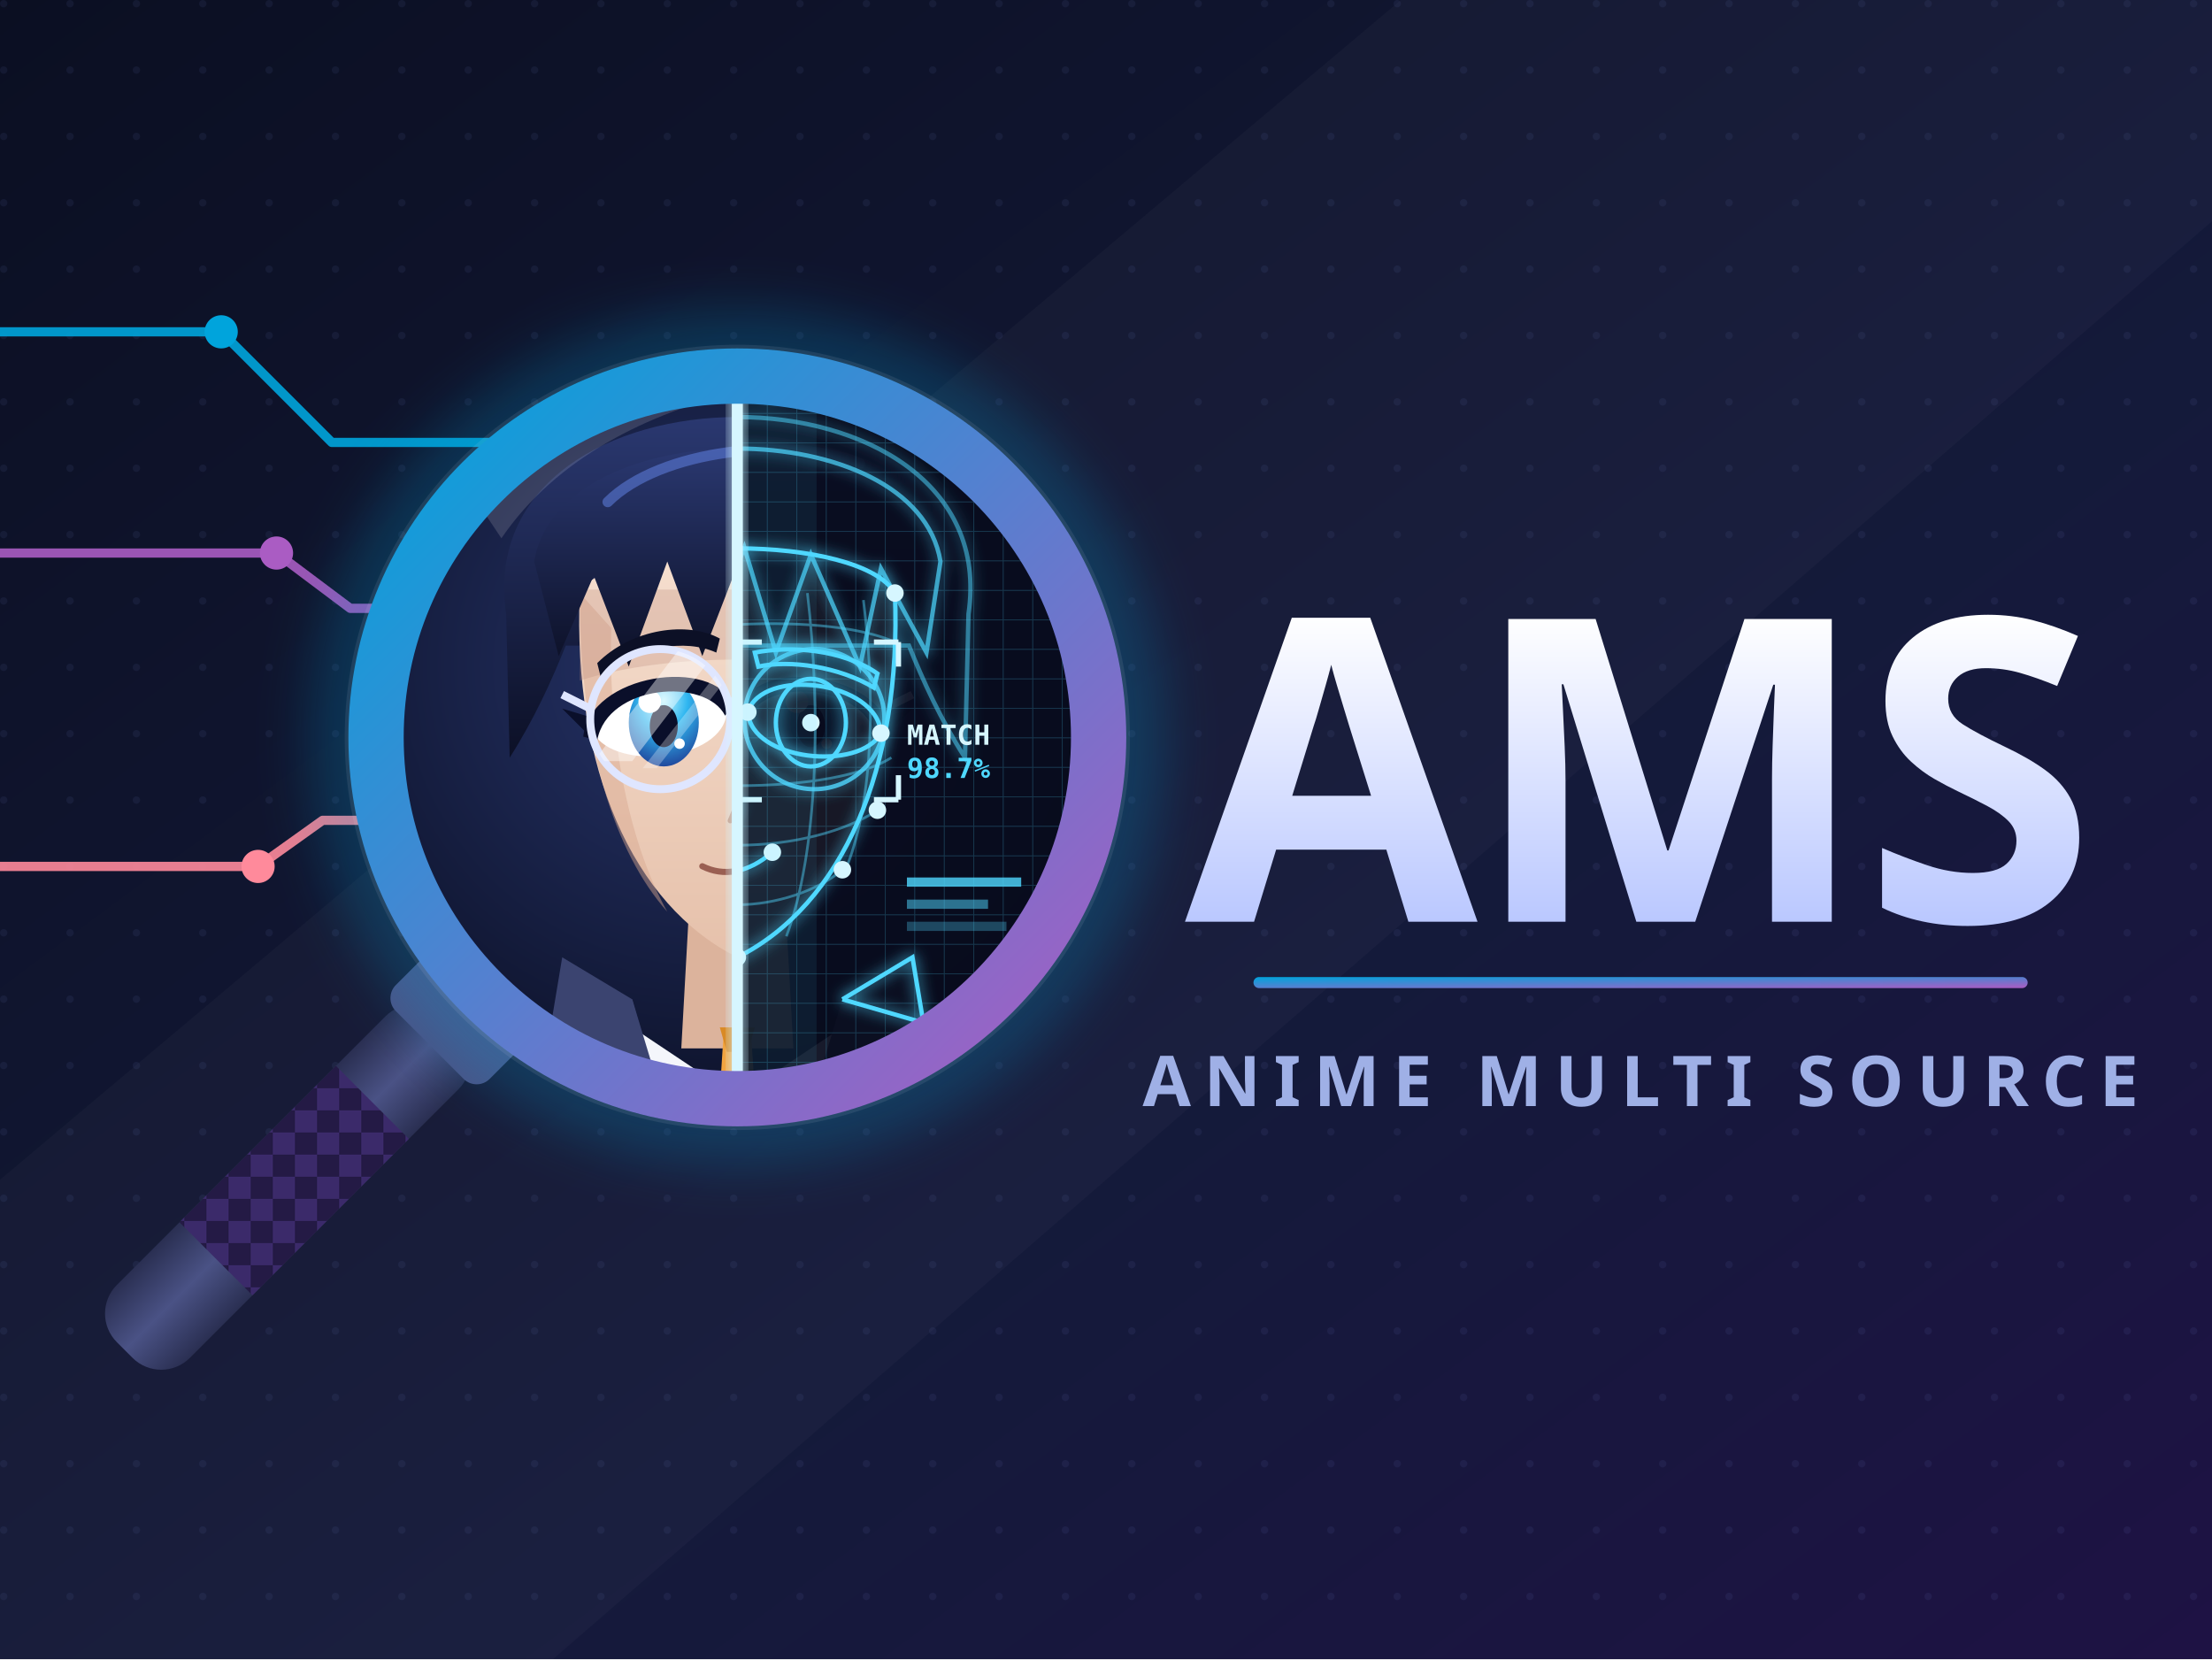
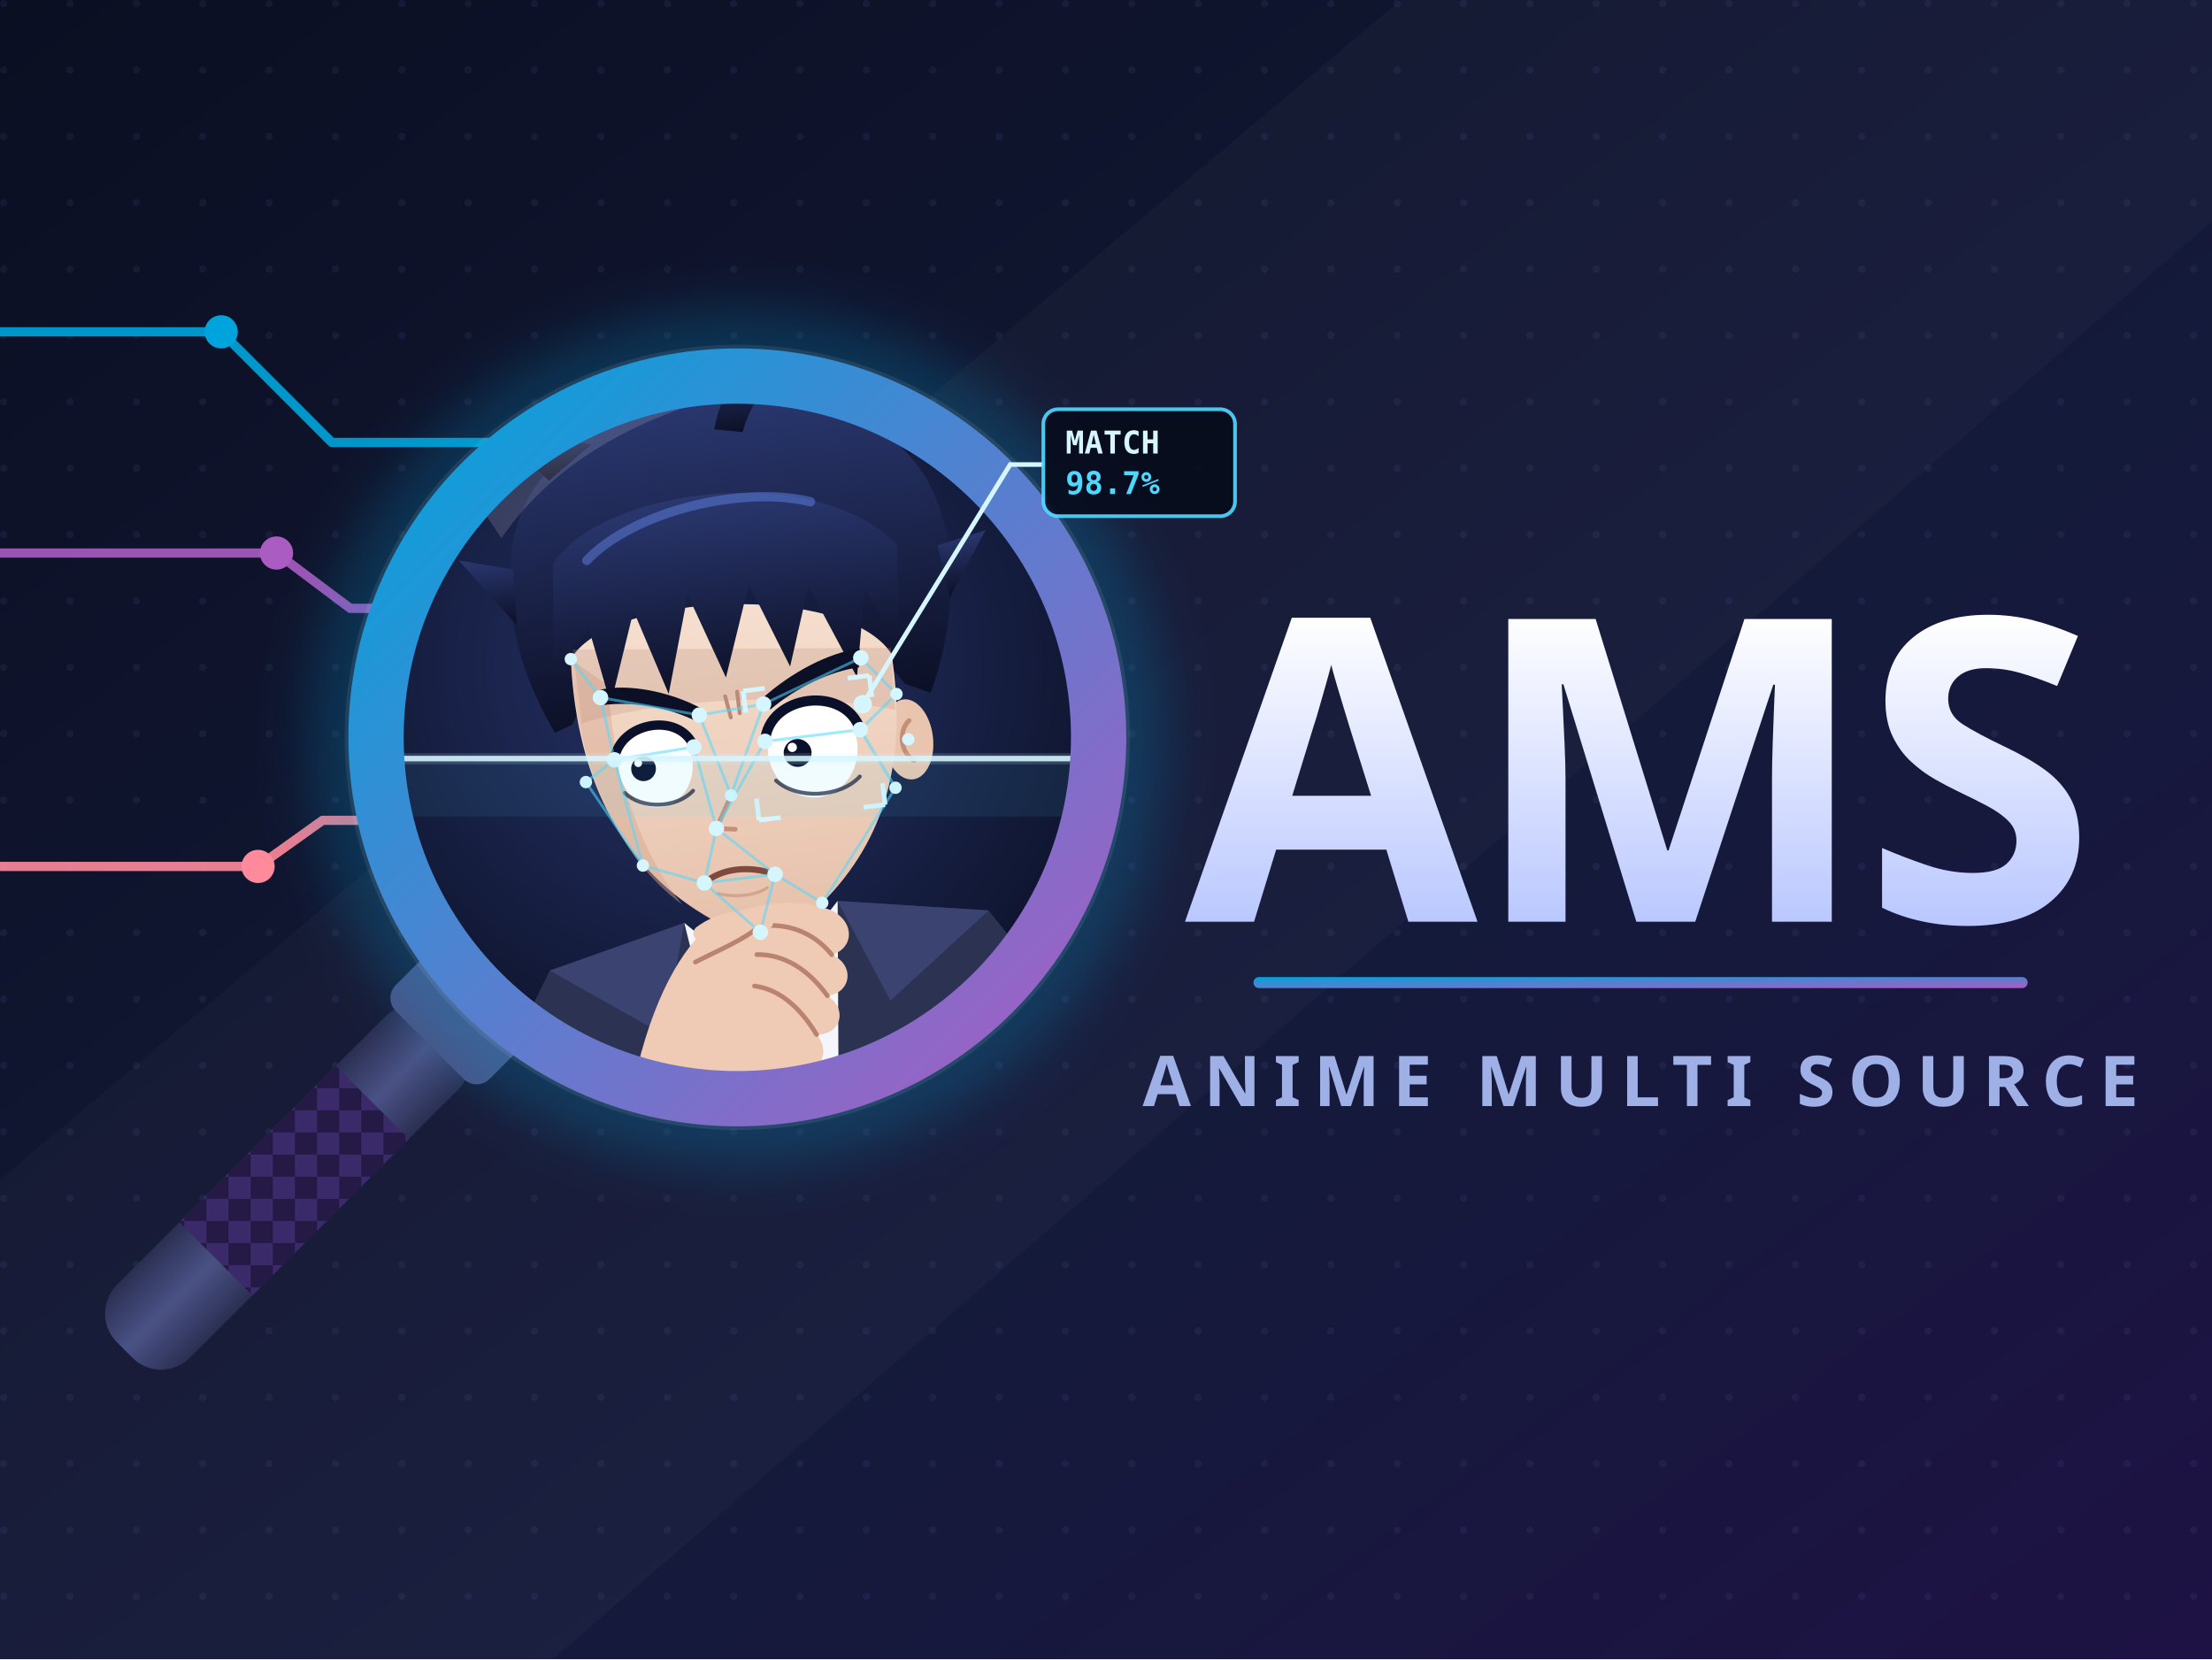
<svg xmlns="http://www.w3.org/2000/svg" viewBox="0 0 1200 900" width="1200" height="900">
  <defs>
    <linearGradient id="bg" x1="0" y1="0" x2="1" y2="1">
      <stop offset="0%" stop-color="#0b0f22" />
      <stop offset="60%" stop-color="#141a3a" />
      <stop offset="100%" stop-color="#1e1244" />
    </linearGradient>
    <pattern id="dots" width="36" height="36" patternUnits="userSpaceOnUse">
      <circle cx="2" cy="2" r="2" fill="#8fa3ff" />
    </pattern>
    <pattern id="grid" width="16" height="16" patternUnits="userSpaceOnUse">
      <path d="M 16 0 H 0 V 16" fill="none" stroke="#4fd8ff" stroke-width="1" />
    </pattern>
    <linearGradient id="ring" x1="0" y1="0" x2="1" y2="1">
      <stop offset="0%" stop-color="#00A4DC" />
      <stop offset="100%" stop-color="#AA5CC3" />
    </linearGradient>
    <radialGradient id="glass" cx="45%" cy="40%" r="70%">
      <stop offset="0%" stop-color="#26346a" />
      <stop offset="100%" stop-color="#0a0e22" />
    </radialGradient>
    <linearGradient id="skin" x1="0" y1="0" x2="0" y2="1">
      <stop offset="0%" stop-color="#f6dfcf" />
      <stop offset="100%" stop-color="#e6c1ab" />
    </linearGradient>
    <linearGradient id="hair" x1="0" y1="0" x2="0" y2="1">
      <stop offset="0%" stop-color="#2a3870" />
      <stop offset="100%" stop-color="#0c1026" />
    </linearGradient>
    <radialGradient id="iris" cx="50%" cy="25%" r="85%">
      <stop offset="0%" stop-color="#bff4ff" />
      <stop offset="40%" stop-color="#2fb6f0" />
      <stop offset="100%" stop-color="#1d2f8a" />
    </radialGradient>
    <linearGradient id="word" x1="0" y1="0" x2="0" y2="1">
      <stop offset="0%" stop-color="#ffffff" />
      <stop offset="100%" stop-color="#b9c7ff" />
    </linearGradient>
    <linearGradient id="handle" x1="0" y1="0" x2="1" y2="0">
      <stop offset="0%" stop-color="#2a2f52" />
      <stop offset="50%" stop-color="#4a5285" />
      <stop offset="100%" stop-color="#2a2f52" />
    </linearGradient>
    <pattern id="houndstooth" width="24" height="24" patternUnits="userSpaceOnUse" patternTransform="rotate(45)">
      <rect width="24" height="24" fill="#3b2a6a" />
      <path d="M0 0 h12 v12 h-12 Z M12 12 h12 v12 h-12 Z" fill="#241a45" />
    </pattern>
    <filter id="glow" x="-50%" y="-50%" width="200%" height="200%">
      <feGaussianBlur stdDeviation="14" />
    </filter>
    <filter id="lineglow" x="-50%" y="-50%" width="200%" height="200%">
      <feGaussianBlur stdDeviation="4" result="b" />
      <feMerge>
        <feMergeNode in="b" />
        <feMergeNode in="SourceGraphic" />
      </feMerge>
    </filter>
    <clipPath id="lens">
      <circle cx="400" cy="400" r="196" />
    </clipPath>
    <clipPath id="rightHalf">
      <rect x="400" y="180" width="220" height="440" />
    </clipPath>
    <clipPath id="lensL">
      <circle cx="356" cy="424" r="40" />
    </clipPath>
    <path id="faceShape" d="M 310 352 C 306 452, 340 530, 400 560 C 460 530, 494 452, 490 352 C 470 318, 330 318, 310 352 Z" />
    <path id="backHair" d="M 268 364 C 246 214, 554 214, 532 364 L 530 446 C 516 424, 506 402, 498 382 L 302 382 C 294 402, 284 424, 270 446 Z" />
    <path id="cowlick" d="M 404 236 C 420 186, 462 172, 478 194 C 452 194, 432 210, 422 240 Z" />
    <path id="bangs" d="M 284 334 C 298 248, 502 248, 516 334 L 508 386 L 482 338 L 470 394 L 442 330 L 422 386 L 404 326 L 380 388 L 360 334 L 338 394 L 318 342 L 298 388 Z" />
    <path id="eyeL" d="M 318 432 C 320 402, 386 394, 394 420 C 392 448, 330 454, 318 432 Z" />
    <path id="eyeR" d="M 482 432 C 480 402, 414 394, 406 420 C 408 448, 470 454, 482 432 Z" />
  </defs>
  <rect width="1200" height="900" fill="url(#bg)" />
  <rect width="1200" height="900" fill="url(#dots)" opacity="0.07" />
  <path d="M 0 900 L 0 640 L 760 0 L 1200 0 L 1200 120 L 300 900 Z" fill="#ffffff" opacity="0.025" />
  <g fill="none" stroke-width="5" stroke-linecap="round" stroke-linejoin="round" opacity="0.9">
    <path d="M 0 180 H 120 L 180 240 H 272" stroke="#00A4DC" />
    <path d="M 0 300 H 150 L 190 330 H 208" stroke="#AA5CC3" />
    <path d="M 0 470 H 140 L 175 445 H 206" stroke="#ff8a9b" />
  </g>
  <g>
    <circle cx="120" cy="180" r="9" fill="#00A4DC" />
    <circle cx="150" cy="300" r="9" fill="#AA5CC3" />
    <circle cx="140" cy="470" r="9" fill="#ff8a9b" />
  </g>
  <g transform="rotate(45 400 400)">
    <rect x="372" y="620" width="56" height="250" rx="22" fill="url(#handle)" />
    <rect x="372" y="680" width="56" height="120" fill="url(#houndstooth)" />
    <rect x="364" y="596" width="72" height="40" rx="10" fill="#4a5285" />
  </g>
  <circle cx="400" cy="400" r="232" fill="#00A4DC" opacity="0.22" filter="url(#glow)" />
  <circle cx="400" cy="400" r="196" fill="url(#glass)" />
  <g clip-path="url(#lens)">
-     <g transform="translate(400 392) scale(0.95) translate(-400 -426)">
-       <use href="#backHair" fill="url(#hair)" />
-       <path d="M 372 540 L 428 540 L 432 612 L 368 612 Z" fill="#dcb39c" />
-       <path d="M 340 600 L 400 640 L 460 600 L 470 700 L 330 700 Z" fill="#f4f6fb" />
-       <path d="M 392 606 L 408 606 L 414 700 L 386 700 Z" fill="#f2a541" />
-       <path d="M 390 600 L 410 600 L 406 614 L 394 614 Z" fill="#d98a25" />
-       <path d="M 210 700 L 250 610 L 340 584 L 372 700 Z" fill="#2c3352" />
-       <path d="M 590 700 L 550 610 L 460 584 L 428 700 Z" fill="#2c3352" />
-       <path d="M 340 584 L 300 560 L 290 620 L 372 690 Z" fill="#3b4470" />
-       <path d="M 460 584 L 500 560 L 510 620 L 428 690 Z" fill="#3b4470" />
-       <use href="#faceShape" fill="url(#skin)" />
-       <path d="M 310 352 C 310 440, 330 500, 360 534 C 340 498, 326 440, 328 372 Z" fill="#d6a68e" opacity="0.45" />
-       <path d="M 310 350 L 490 350 L 490 402 C 440 386, 360 386, 310 402 Z" fill="#b98a7a" opacity="0.28" />
-       <use href="#cowlick" fill="url(#hair)" />
-       <use href="#bangs" fill="url(#hair)" />
-       <path d="M 326 300 C 356 270, 430 262, 470 278" fill="none" stroke="#5f7fe0" stroke-width="6" stroke-linecap="round" opacity="0.55" />
-       <path d="M 320 392 C 340 372, 372 368, 390 378 L 388 386 C 370 378, 344 382, 322 400 Z" fill="#0c1026" />
-       <path d="M 480 398 C 460 384, 430 382, 410 386 L 412 394 C 430 390, 458 394, 478 406 Z" fill="#0c1026" />
-       <use href="#eyeL" fill="#ffffff" />
-       <use href="#eyeR" fill="#ffffff" />
-       <ellipse cx="358" cy="426" rx="20" ry="25" fill="url(#iris)" />
-       <ellipse cx="442" cy="426" rx="20" ry="25" fill="url(#iris)" />
-       <ellipse cx="358" cy="428" rx="8" ry="12" fill="#0a0f2a" />
-       <ellipse cx="442" cy="428" rx="8" ry="12" fill="#0a0f2a" />
-       <circle cx="350" cy="414" r="6.5" fill="#ffffff" />
-       <circle cx="367" cy="438" r="3" fill="#ffffff" />
-       <circle cx="434" cy="414" r="6.5" fill="#ffffff" />
-       <circle cx="451" cy="438" r="3" fill="#ffffff" />
-       <path d="M 312 434 C 316 398, 386 388, 398 416 L 393 422 C 382 400, 326 404, 320 436 Z" fill="#0a0f2a" />
-       <path d="M 488 434 C 484 398, 414 388, 402 416 L 407 422 C 418 400, 474 404, 480 436 Z" fill="#0a0f2a" />
-       <path d="M 314 432 L 300 418 L 320 424 Z" fill="#0a0f2a" />
-       <path d="M 486 432 L 500 418 L 480 424 Z" fill="#0a0f2a" />
-       <g fill="none" stroke="#dfe6ff" stroke-width="4.5">
-         <circle cx="356" cy="424" r="40" />
-         <circle cx="444" cy="424" r="40" />
-         <path d="M 396 418 C 398 410, 402 410, 404 418" />
-         <path d="M 316 418 L 300 410" />
-         <path d="M 484 418 L 500 410" />
-       </g>
-       <g clip-path="url(#lensL)">
-         <path d="M 318 448 L 370 380 L 392 380 L 340 448 Z" fill="#ffffff" opacity="0.42" />
-         <path d="M 346 452 L 396 388 L 404 388 L 354 452 Z" fill="#ffffff" opacity="0.28" />
-       </g>
-       <path d="M 401 470 L 396 482" fill="none" stroke="#c48f78" stroke-width="3" stroke-linecap="round" />
-       <path d="M 380 508 C 392 514, 406 512, 420 500" fill="none" stroke="#9a5f52" stroke-width="3.5" stroke-linecap="round" />
+     <g transform="translate(400 404) scale(0.84) translate(-400 -430) rotate(-7 400 430)">
+       <path d="M 210 640 L 262 560 L 352 540 L 400 650 Z" fill="#2c3352" />
+       <path d="M 600 640 L 548 556 L 452 538 L 410 650 Z" fill="#2c3352" />
+       <path d="M 352 540 L 400 590 L 452 538 L 440 640 L 364 640 Z" fill="#f4f6fb" />
+       <path d="M 392 588 L 410 588 L 418 650 L 386 650 Z" fill="#f2a541" />
+       <path d="M 262 560 L 352 540 L 330 610 Z" fill="#3b4470" />
+       <path d="M 548 556 L 452 538 L 478 606 Z" fill="#3b4470" />
+       <path d="M 378 520 L 440 520 L 446 586 L 384 586 Z" fill="#d9ad96" />
+       <path d="M 284 408 C 254 340, 262 270, 300 240 C 334 210, 380 198, 420 202 C 472 206, 522 230, 542 274 C 558 312, 552 364, 528 412 L 512 404 C 472 332, 340 328, 296 404 Z" fill="url(#hair)" />
+       <g fill="url(#hair)">
+         <path d="M 300 246 L 270 210 L 330 226 Z" />
+         <path d="M 354 214 L 346 172 L 392 204 Z" />
+         <path d="M 446 204 L 470 168 L 476 214 Z" />
+         <path d="M 512 232 L 556 214 L 534 258 Z" />
+         <path d="M 270 300 L 236 290 L 268 336 Z" />
+         <path d="M 544 318 L 576 312 L 548 352 Z" />
+       </g>
+       <ellipse cx="510" cy="440" rx="16" ry="26" fill="#e9c4ae" />
+       <path d="M 512 428 C 504 434, 504 448, 512 454" fill="none" stroke="#c48f78" stroke-width="3" stroke-linecap="round" />
+       <path id="face3q" d="M 300 362 C 294 442, 318 502, 370 540 C 394 556, 422 554, 442 538 C 488 502, 508 452, 506 384 C 482 334, 330 322, 300 362 Z" fill="url(#skin)" />
+       <path d="M 300 362 C 296 436, 316 494, 352 528 C 330 492, 318 440, 322 382 Z" fill="#d6a68e" opacity="0.45" />
+       <path d="M 302 356 L 506 380 L 504 420 C 450 402, 360 394, 302 404 Z" fill="#b98a7a" opacity="0.25" />
+       <path d="M 288 368 L 296 300 C 330 256, 470 252, 518 314 L 512 380 L 494 340 L 482 396 L 458 334 L 440 384 L 420 328 L 398 386 L 380 330 L 360 392 L 344 336 L 322 394 L 314 344 Z" fill="url(#hair)" />
+       <path d="M 318 300 C 352 272, 424 264, 466 280" fill="none" stroke="#5f7fe0" stroke-width="6" stroke-linecap="round" opacity="0.5" />
+       <path d="M 410 226 C 424 180, 466 168, 482 190 C 456 190, 438 206, 428 230 Z" fill="url(#hair)" />
+       <path d="M 316 384 C 334 382, 360 390, 380 404 L 376 412 C 358 400, 336 394, 318 394 Z" fill="#0c1026" />
+       <path d="M 486 378 C 466 378, 440 388, 420 402 L 424 410 C 442 398, 466 390, 484 390 Z" fill="#0c1026" />
+       <path d="M 396 398 L 398 412 M 404 396 L 404 410" stroke="#b98a7a" stroke-width="2.5" stroke-linecap="round" />
+       <ellipse cx="346" cy="436" rx="24" ry="28" fill="#ffffff" />
+       <ellipse cx="448" cy="438" rx="29" ry="32" fill="#ffffff" />
+       <circle cx="338" cy="438" r="8" fill="#0a0f2a" />
+       <circle cx="438" cy="440" r="9" fill="#0a0f2a" />
+       <circle cx="335" cy="434" r="2.5" fill="#ffffff" />
+       <circle cx="435" cy="436" r="3" fill="#ffffff" />
+       <path d="M 320 430 C 326 406, 366 404, 372 428" fill="none" stroke="#0a0f2a" stroke-width="6" stroke-linecap="round" />
+       <path d="M 418 430 C 424 400, 474 400, 480 430" fill="none" stroke="#0a0f2a" stroke-width="6.5" stroke-linecap="round" />
+       <path d="M 324 452 C 334 464, 356 466, 368 456" fill="none" stroke="#0a0f2a" stroke-width="2.5" stroke-linecap="round" opacity="0.7" />
+       <path d="M 422 456 C 434 470, 462 472, 476 460" fill="none" stroke="#0a0f2a" stroke-width="2.5" stroke-linecap="round" opacity="0.7" />
+       <path d="M 392 462 L 380 482 L 392 484" fill="none" stroke="#c48f78" stroke-width="3" stroke-linecap="round" stroke-linejoin="round" />
+       <path d="M 368 516 C 380 508, 398 508, 414 516" fill="none" stroke="#7e4a40" stroke-width="4" stroke-linecap="round" />
+       <path d="M 376 524 C 388 528, 400 528, 408 524" fill="none" stroke="#c48f78" stroke-width="2" stroke-linecap="round" opacity="0.6" />
+       <path d="M 300 660 C 318 600, 340 566, 362 548 C 384 532, 424 530, 448 544 C 462 554, 458 570, 444 572 C 458 580, 454 598, 438 598 C 450 608, 444 624, 428 622 C 436 634, 428 648, 410 644 L 360 660 Z" fill="#efcab4" />
+       <g fill="none" stroke="#b98370" stroke-width="3" stroke-linecap="round">
+         <path d="M 400 548 C 418 548, 434 556, 444 572" />
+         <path d="M 396 566 C 414 568, 428 580, 438 598" />
+         <path d="M 392 586 C 408 590, 420 604, 428 622" />
+         <path d="M 356 566 C 372 560, 388 556, 400 548" />
+       </g>
+       <path d="M 362 548 C 376 540, 392 540, 404 546" fill="none" stroke="#efcab4" stroke-width="10" stroke-linecap="round" />
    </g>
-     <g clip-path="url(#rightHalf)">
-       <rect x="400" y="180" width="220" height="440" fill="#070b1c" opacity="0.93" />
-       <rect x="400" y="180" width="220" height="440" fill="url(#grid)" opacity="0.2" />
-       <g transform="translate(400 392) scale(0.95) translate(-400 -426)">
-         <g fill="none" stroke="#4fd8ff" stroke-width="2.5" filter="url(#lineglow)">
-           <use href="#backHair" stroke-opacity="0.5" />
-           <use href="#faceShape" />
-           <use href="#bangs" stroke-opacity="0.7" />
-           <use href="#cowlick" stroke-opacity="0.7" />
-           <use href="#eyeR" />
-           <ellipse cx="442" cy="426" rx="20" ry="25" />
-           <circle cx="444" cy="424" r="40" stroke-opacity="0.8" />
-           <path d="M 480 398 C 460 384, 430 382, 410 386 L 412 394 C 430 390, 458 394, 478 406 Z" />
-           <path d="M 401 470 L 396 482" />
-           <path d="M 380 508 C 392 514, 406 512, 420 500" />
-           <path d="M 460 584 L 500 560 L 510 620 L 428 690" />
-           <path d="M 590 700 L 550 610 L 460 584" />
-         </g>
-         <g fill="none" stroke="#4fd8ff" stroke-width="1.5" opacity="0.45">
-           <path d="M 400 370 C 440 368, 472 372, 490 380" />
-           <path d="M 400 462 C 440 462, 472 456, 488 446" />
-           <path d="M 400 496 C 432 496, 462 488, 480 476" />
-           <path d="M 400 530 C 422 530, 446 522, 460 510" />
-           <path d="M 440 352 C 448 420, 446 500, 428 548" />
-           <path d="M 472 356 C 480 420, 476 480, 460 514" />
-         </g>
-         <g fill="#d6f6ff">
-           <circle cx="406" cy="420" r="5" />
-           <circle cx="482" cy="432" r="5" />
-           <circle cx="442" cy="426" r="5" />
-           <circle cx="396" cy="482" r="5" />
-           <circle cx="420" cy="500" r="5" />
-           <circle cx="400" cy="560" r="5" />
-           <circle cx="480" cy="476" r="5" />
-           <circle cx="490" cy="352" r="5" />
-           <circle cx="460" cy="510" r="5" />
-           <circle cx="478" cy="194" r="5" />
-         </g>
-         <g fill="none" stroke="#d6f6ff" stroke-width="3">
-           <path d="M 400 380 h 14 M 400 380 v 14" />
-           <path d="M 492 380 h -14 M 492 380 v 14" />
-           <path d="M 400 470 h 14 M 400 470 v -14" />
-           <path d="M 492 470 h -14 M 492 470 v -14" />
-         </g>
-       </g>
-       <text x="492" y="404" font-family="DejaVu Sans Mono" font-weight="700" font-size="15" fill="#d6f6ff">MATCH</text>
-       <text x="492" y="422" font-family="DejaVu Sans Mono" font-weight="700" font-size="15" fill="#4fd8ff">98.7%</text>
-       <rect x="492" y="476" width="62" height="5" fill="#4fd8ff" opacity="0.8" />
-       <rect x="492" y="488" width="44" height="5" fill="#4fd8ff" opacity="0.5" />
-       <rect x="492" y="500" width="54" height="5" fill="#4fd8ff" opacity="0.3" />
+     <g transform="translate(400 404) scale(0.84) translate(-400 -430) rotate(-7 400 430)">
+       <g fill="none" stroke="#4fd8ff" stroke-width="1.8" opacity="0.55" stroke-linejoin="round">
+         <path d="M 316 389 L 378 408 L 420 406 L 486 384" />
+         <path d="M 320 430 L 372 428 M 418 430 L 480 430" />
+         <path d="M 378 408 L 392 462 L 420 406" />
+         <path d="M 372 428 L 380 482 L 418 430" />
+         <path d="M 380 482 L 368 516 L 414 516 L 380 482" />
+         <path d="M 368 516 L 400 552 L 414 516" />
+         <path d="M 300 362 L 316 389 L 320 430 L 300 442 L 330 500 L 368 516" />
+         <path d="M 486 384 L 506 410 L 480 430 L 498 470 L 442 538 L 414 516" />
+         <path d="M 320 430 L 330 500 M 480 430 L 498 470" />
+       </g>
+       <g fill="#d6f6ff">
+         <circle cx="316" cy="389" r="5" />
+         <circle cx="378" cy="408" r="5" />
+         <circle cx="420" cy="406" r="5" />
+         <circle cx="486" cy="384" r="5" />
+         <circle cx="320" cy="430" r="5" />
+         <circle cx="372" cy="428" r="5" />
+         <circle cx="418" cy="430" r="5" />
+         <circle cx="480" cy="430" r="5" />
+         <circle cx="392" cy="462" r="4" />
+         <circle cx="380" cy="482" r="5" />
+         <circle cx="368" cy="516" r="5" />
+         <circle cx="414" cy="516" r="5" />
+         <circle cx="400" cy="552" r="5" />
+         <circle cx="300" cy="362" r="4" />
+         <circle cx="300" cy="442" r="4" />
+         <circle cx="330" cy="500" r="4" />
+         <circle cx="506" cy="410" r="4" />
+         <circle cx="498" cy="470" r="4" />
+         <circle cx="442" cy="538" r="4" />
+         <circle cx="510" cy="440" r="4" />
+         <circle cx="482" cy="190" r="4" />
+       </g>
+       <g fill="none" stroke="#d6f6ff" stroke-width="3">
+         <path d="M 408 396 h 14 M 408 396 v 14" />
+         <path d="M 490 396 h -14 M 490 396 v 14" />
+         <path d="M 408 480 h 14 M 408 480 v -14" />
+         <path d="M 490 480 h -14 M 490 480 v -14" />
+       </g>
    </g>
-     <rect x="397" y="190" width="6" height="420" fill="#d6f6ff" filter="url(#lineglow)" />
-     <rect x="403" y="190" width="40" height="420" fill="#4fd8ff" opacity="0.08" />
+     <rect x="200" y="410" width="400" height="3" fill="#d6f6ff" opacity="0.9" filter="url(#lineglow)" />
+     <rect x="200" y="413" width="400" height="30" fill="#4fd8ff" opacity="0.08" />
    <path d="M 252 262 C 292 222, 352 208, 402 212 C 352 224, 302 248, 272 292 Z" fill="#ffffff" opacity="0.14" />
  </g>
  <circle cx="400" cy="400" r="196" fill="none" stroke="url(#ring)" stroke-width="30" />
  <circle cx="400" cy="400" r="212" fill="none" stroke="#ffffff" stroke-opacity="0.08" stroke-width="2" />
+   <g>
+     <path d="M 468 382 L 548 252 L 566 252" fill="none" stroke="#d6f6ff" stroke-width="2.5" />
+     <circle cx="468" cy="382" r="5" fill="#d6f6ff" />
+     <rect x="566" y="222" width="104" height="58" rx="8" fill="#070b1c" opacity="0.9" stroke="#4fd8ff" stroke-width="2" />
+     <text x="578" y="246" font-family="DejaVu Sans Mono" font-weight="700" font-size="17" fill="#d6f6ff">MATCH</text>
+     <text x="578" y="268" font-family="DejaVu Sans Mono" font-weight="700" font-size="17" fill="#4fd8ff">98.7%</text>
+   </g>
  <text x="890" y="500" text-anchor="middle" font-family="Fira Sans" font-weight="900" font-size="230" letter-spacing="-4" fill="url(#word)">AMS</text>
  <rect x="680" y="530" width="420" height="6" rx="3" fill="url(#ring)" />
  <text x="890" y="600" text-anchor="middle" font-family="Fira Sans" font-weight="600" font-size="38" letter-spacing="7" fill="#9fb0e6">ANIME MULTI SOURCE</text>
</svg>
